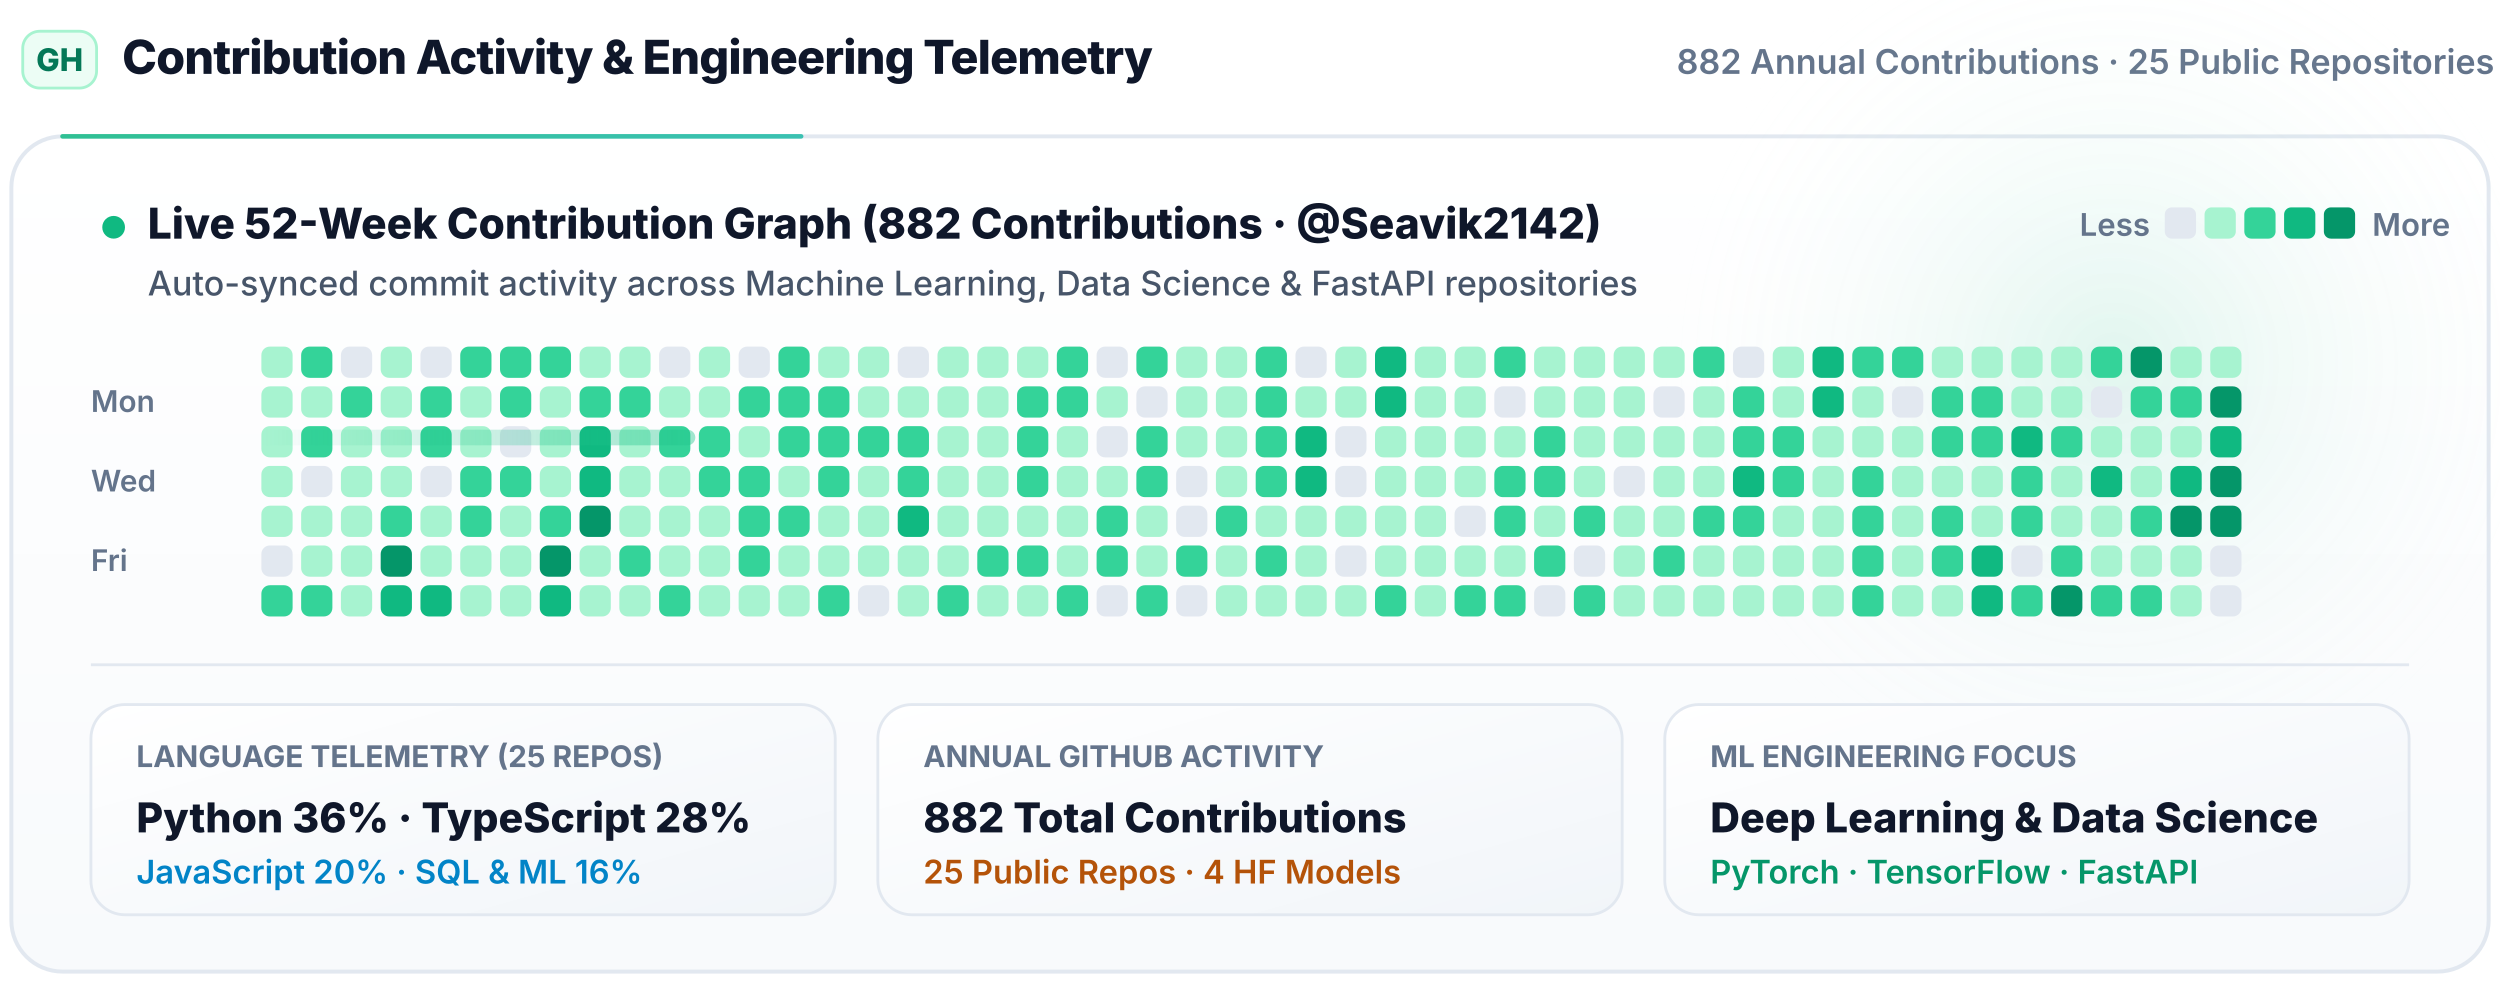
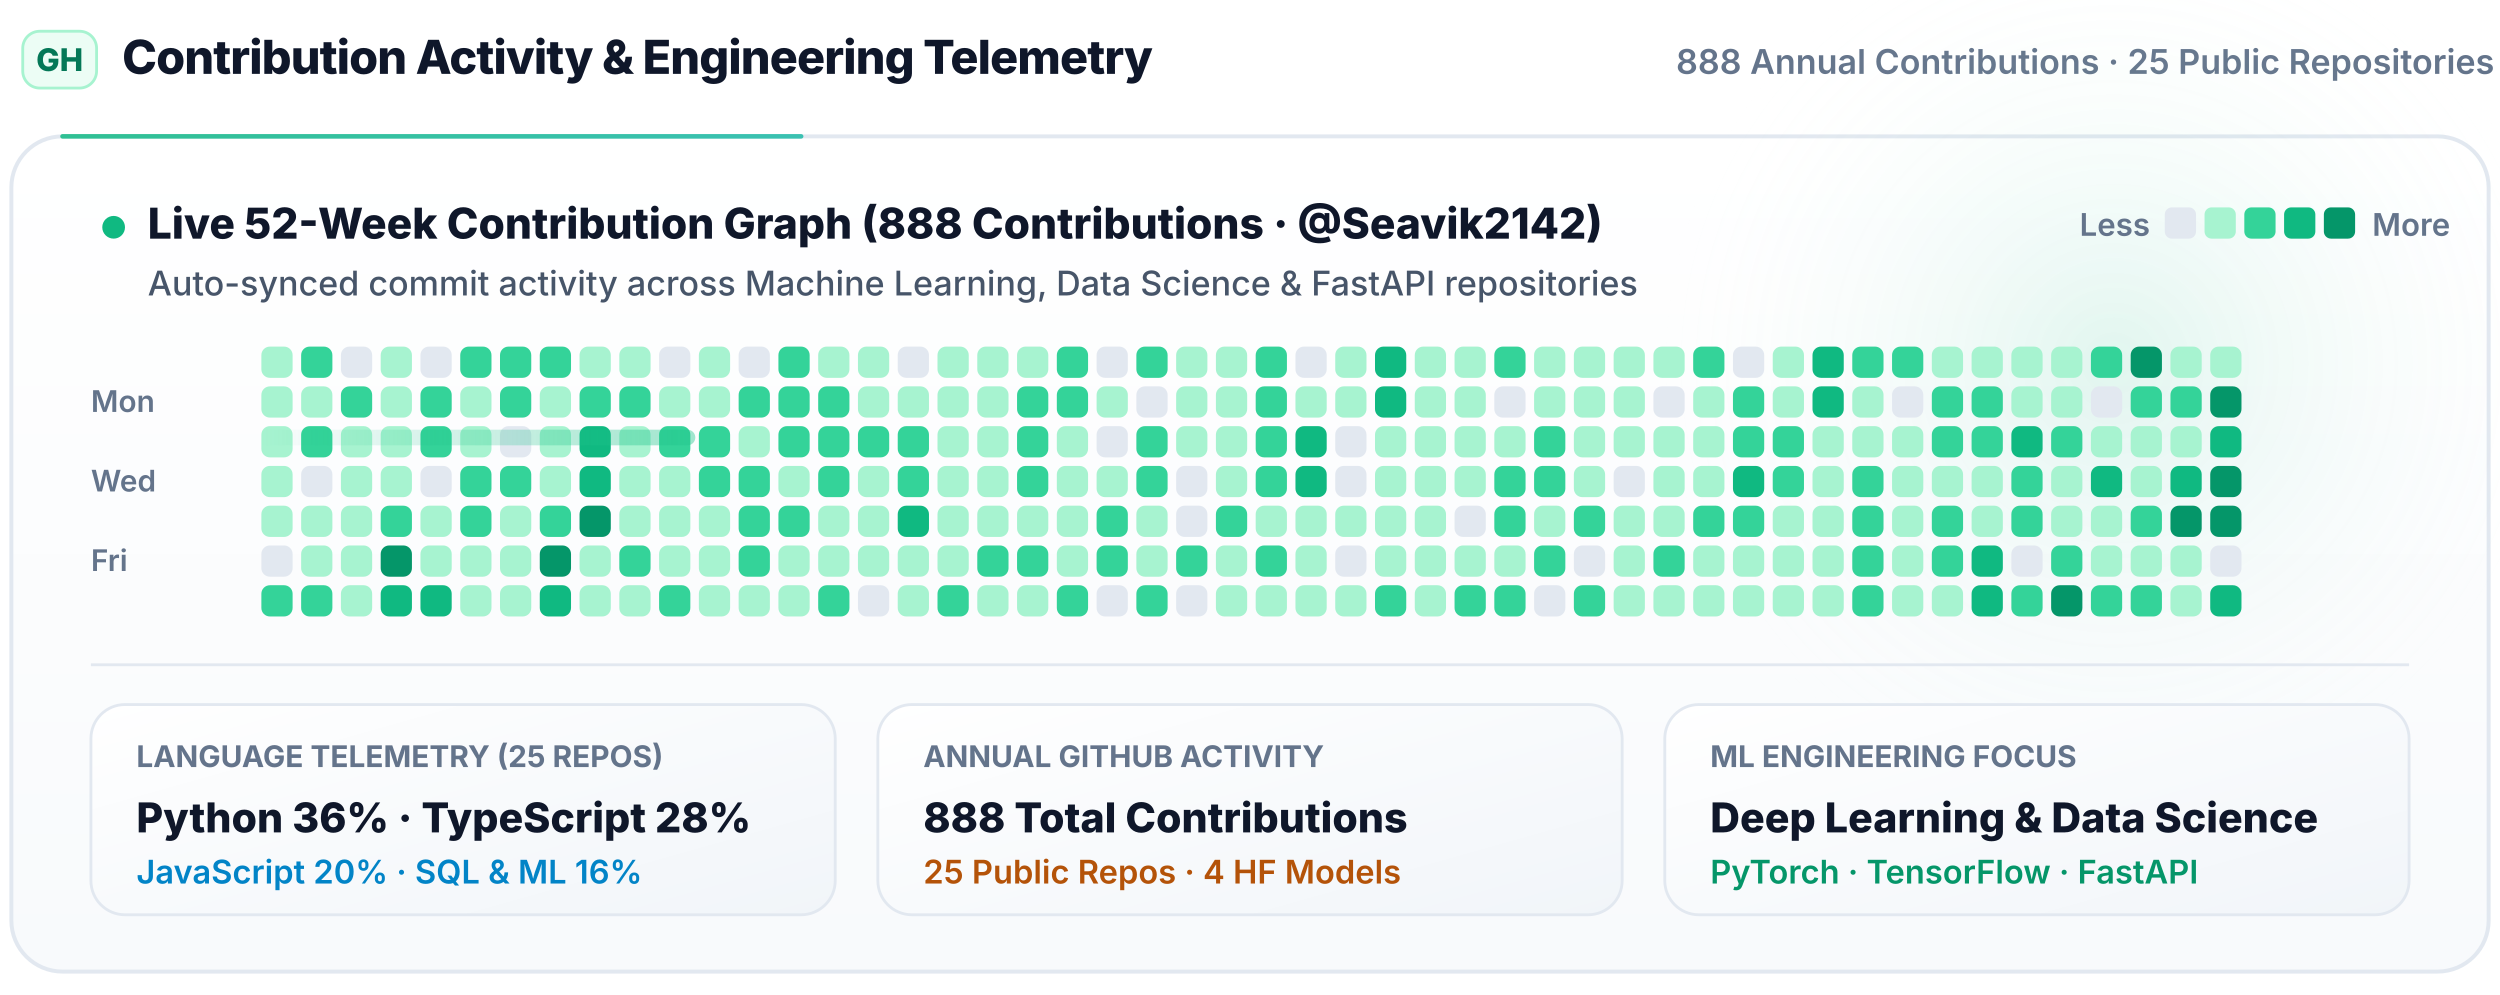
<svg xmlns="http://www.w3.org/2000/svg" viewBox="0 0 880 350" width="100%">
  <defs>
    <style>
      .sans { font-family: -apple-system, BlinkMacSystemFont, "Segoe UI", Inter, Roboto, Helvetica, Arial, sans-serif; }
    </style>
    <linearGradient id="bgCard" x1="0" y1="0" x2="0" y2="1">
      <stop offset="0%" stop-color="#FFFFFF" />
      <stop offset="100%" stop-color="#F8FAFC" />
    </linearGradient>
    <linearGradient id="subCard" x1="0" y1="0" x2="1" y2="1">
      <stop offset="0%" stop-color="#FFFFFF" />
      <stop offset="100%" stop-color="#F1F5F9" />
    </linearGradient>
    <radialGradient id="orbGlow" cx="50%" cy="50%" r="50%">
      <stop offset="0%" stop-color="#10B981" stop-opacity="0.12" />
      <stop offset="100%" stop-color="#FFFFFF" stop-opacity="0" />
    </radialGradient>
    <linearGradient id="beamAct" x1="0" y1="0" x2="1" y2="1">
      <stop offset="0%" stop-color="#10B981" />
      <stop offset="50%" stop-color="#38BDF8" />
      <stop offset="100%" stop-color="#818CF8" />
    </linearGradient>
    <linearGradient id="snakeGrad" x1="0" y1="0" x2="1" y2="0">
      <stop offset="0%" stop-color="#10B981" stop-opacity="0" />
      <stop offset="50%" stop-color="#34D399" stop-opacity="0.95" />
      <stop offset="100%" stop-color="#38BDF8" stop-opacity="1" />
    </linearGradient>
  </defs>
  <g transform="translate(8, 26)">
    <rect x="0" y="-15" width="26" height="20" rx="6" fill="#ECFDF5" stroke="#A7F3D0" stroke-width="1" />
    <text x="13" y="-1" text-anchor="middle" class="sans" font-size="11" font-weight="800" fill="#047857">GH</text>
    <text x="35" y="0" class="sans" font-size="16.5" font-weight="800" fill="#0F172A" letter-spacing="-0.3">Contribution Activity &amp; Engineering Telemetry</text>
-     <text x="870" y="0" text-anchor="end" class="sans" font-size="12" font-weight="600" fill="#64748B">882 Annual Contributions · 25 Public Repositories</text>
+     <text x="870" y="0" text-anchor="end" class="sans" font-size="12" font-weight="600" fill="#64748B">888 Annual Contributions · 25 Public Repositories</text>
  </g>
  <g transform="translate(4, 48)">
    <rect x="0" y="0" width="872" height="294" rx="18" fill="url(#bgCard)" stroke="#E2E8F0" stroke-width="1.4" />
    <circle cx="740" cy="80" r="160" fill="url(#orbGlow)">
      <animate attributeName="cx" values="740;620;740" dur="11s" repeatCount="indefinite" />
    </circle>
    <rect x="0" y="0" width="872" height="294" rx="18" fill="none" stroke="url(#beamAct)" stroke-width="1.6" stroke-dasharray="260 2080" stroke-linecap="round" opacity="0.85">
      <animate attributeName="stroke-dashoffset" from="2340" to="0" dur="12s" repeatCount="indefinite" />
    </rect>
    <g transform="translate(28, 22)">
      <circle cx="8" cy="10" r="4" fill="#10B981">
        <animate attributeName="opacity" values="1;0.35;1" dur="2s" repeatCount="indefinite" />
      </circle>
-       <text x="20" y="14" class="sans" font-size="15" font-weight="800" fill="#0F172A">Live 52-Week Contribution Graph (882 Contributions · @Seavik2142)</text>
+       <text x="20" y="14" class="sans" font-size="15" font-weight="800" fill="#0F172A">Live 52-Week Contribution Graph (888 Contributions · @Seavik2142)</text>
      <text x="20" y="34" class="sans" font-size="12" font-weight="500" fill="#475569">Auto-synced commit activity across Machine Learning, Data Science &amp; FastAPI repositories</text>
      <g transform="translate(700, 2)">
        <text x="0" y="11" class="sans" font-size="11" font-weight="600" fill="#64748B">Less</text>
        <rect x="30" y="1" width="11" height="11" rx="2.5" fill="#E2E8F0" />
        <rect x="44" y="1" width="11" height="11" rx="2.5" fill="#A7F3D0" />
        <rect x="58" y="1" width="11" height="11" rx="2.5" fill="#34D399" />
        <rect x="72" y="1" width="11" height="11" rx="2.5" fill="#10B981" />
        <rect x="86" y="1" width="11" height="11" rx="2.5" fill="#059669" />
        <text x="103" y="11" class="sans" font-size="11" font-weight="600" fill="#64748B">More</text>
      </g>
    </g>
    <g transform="translate(28, 74)">
      <text x="0" y="23" class="sans" font-size="10.5" font-weight="600" fill="#64748B">Mon</text>
      <text x="0" y="51" class="sans" font-size="10.5" font-weight="600" fill="#64748B">Wed</text>
      <text x="0" y="79" class="sans" font-size="10.5" font-weight="600" fill="#64748B">Fri</text>
    </g>
    <g transform="translate(88, 74)">
      <rect x="0" y="0" width="11" height="11" rx="3" fill="#A7F3D0" />
      <rect x="0" y="14" width="11" height="11" rx="3" fill="#A7F3D0" />
      <rect x="0" y="28" width="11" height="11" rx="3" fill="#A7F3D0" />
      <rect x="0" y="42" width="11" height="11" rx="3" fill="#A7F3D0" />
      <rect x="0" y="56" width="11" height="11" rx="3" fill="#A7F3D0" />
      <rect x="0" y="70" width="11" height="11" rx="3" fill="#E2E8F0" />
      <rect x="0" y="84" width="11" height="11" rx="3" fill="#34D399" />
      <rect x="14" y="0" width="11" height="11" rx="3" fill="#34D399" />
      <rect x="14" y="14" width="11" height="11" rx="3" fill="#A7F3D0" />
      <rect x="14" y="28" width="11" height="11" rx="3" fill="#34D399" />
      <rect x="14" y="42" width="11" height="11" rx="3" fill="#E2E8F0" />
      <rect x="14" y="56" width="11" height="11" rx="3" fill="#A7F3D0" />
      <rect x="14" y="70" width="11" height="11" rx="3" fill="#A7F3D0" />
      <rect x="14" y="84" width="11" height="11" rx="3" fill="#34D399" />
      <rect x="28" y="0" width="11" height="11" rx="3" fill="#E2E8F0" />
      <rect x="28" y="14" width="11" height="11" rx="3" fill="#34D399" />
      <rect x="28" y="28" width="11" height="11" rx="3" fill="#A7F3D0" />
      <rect x="28" y="42" width="11" height="11" rx="3" fill="#A7F3D0" />
      <rect x="28" y="56" width="11" height="11" rx="3" fill="#A7F3D0" />
      <rect x="28" y="70" width="11" height="11" rx="3" fill="#A7F3D0" />
      <rect x="28" y="84" width="11" height="11" rx="3" fill="#A7F3D0" />
      <rect x="42" y="0" width="11" height="11" rx="3" fill="#A7F3D0" />
      <rect x="42" y="14" width="11" height="11" rx="3" fill="#A7F3D0" />
      <rect x="42" y="28" width="11" height="11" rx="3" fill="#A7F3D0" />
      <rect x="42" y="42" width="11" height="11" rx="3" fill="#A7F3D0" />
      <rect x="42" y="56" width="11" height="11" rx="3" fill="#34D399" />
      <rect x="42" y="70" width="11" height="11" rx="3" fill="#059669" />
      <rect x="42" y="84" width="11" height="11" rx="3" fill="#10B981">
        <animate attributeName="opacity" values="1;0.45;1" dur="2.7s" repeatCount="indefinite" />
      </rect>
      <rect x="56" y="0" width="11" height="11" rx="3" fill="#E2E8F0" />
      <rect x="56" y="14" width="11" height="11" rx="3" fill="#34D399" />
      <rect x="56" y="28" width="11" height="11" rx="3" fill="#34D399" />
      <rect x="56" y="42" width="11" height="11" rx="3" fill="#E2E8F0" />
      <rect x="56" y="56" width="11" height="11" rx="3" fill="#A7F3D0" />
      <rect x="56" y="70" width="11" height="11" rx="3" fill="#A7F3D0" />
      <rect x="56" y="84" width="11" height="11" rx="3" fill="#10B981" />
      <rect x="70" y="0" width="11" height="11" rx="3" fill="#34D399" />
      <rect x="70" y="14" width="11" height="11" rx="3" fill="#A7F3D0" />
      <rect x="70" y="28" width="11" height="11" rx="3" fill="#A7F3D0" />
      <rect x="70" y="42" width="11" height="11" rx="3" fill="#34D399" />
      <rect x="70" y="56" width="11" height="11" rx="3" fill="#34D399" />
      <rect x="70" y="70" width="11" height="11" rx="3" fill="#A7F3D0" />
      <rect x="70" y="84" width="11" height="11" rx="3" fill="#A7F3D0" />
      <rect x="84" y="0" width="11" height="11" rx="3" fill="#34D399" />
      <rect x="84" y="14" width="11" height="11" rx="3" fill="#34D399" />
      <rect x="84" y="28" width="11" height="11" rx="3" fill="#E2E8F0" />
      <rect x="84" y="42" width="11" height="11" rx="3" fill="#34D399" />
      <rect x="84" y="56" width="11" height="11" rx="3" fill="#A7F3D0" />
      <rect x="84" y="70" width="11" height="11" rx="3" fill="#A7F3D0" />
      <rect x="84" y="84" width="11" height="11" rx="3" fill="#A7F3D0" />
      <rect x="98" y="0" width="11" height="11" rx="3" fill="#34D399" />
      <rect x="98" y="14" width="11" height="11" rx="3" fill="#A7F3D0" />
      <rect x="98" y="28" width="11" height="11" rx="3" fill="#A7F3D0" />
      <rect x="98" y="42" width="11" height="11" rx="3" fill="#A7F3D0" />
      <rect x="98" y="56" width="11" height="11" rx="3" fill="#34D399" />
      <rect x="98" y="70" width="11" height="11" rx="3" fill="#059669">
        <animate attributeName="opacity" values="1;0.45;1" dur="2.2s" repeatCount="indefinite" />
      </rect>
      <rect x="98" y="84" width="11" height="11" rx="3" fill="#10B981" />
      <rect x="112" y="0" width="11" height="11" rx="3" fill="#A7F3D0" />
      <rect x="112" y="14" width="11" height="11" rx="3" fill="#34D399" />
      <rect x="112" y="28" width="11" height="11" rx="3" fill="#10B981" />
      <rect x="112" y="42" width="11" height="11" rx="3" fill="#10B981" />
      <rect x="112" y="56" width="11" height="11" rx="3" fill="#059669">
        <animate attributeName="opacity" values="1;0.45;1" dur="2.2s" repeatCount="indefinite" />
      </rect>
      <rect x="112" y="70" width="11" height="11" rx="3" fill="#A7F3D0" />
      <rect x="112" y="84" width="11" height="11" rx="3" fill="#A7F3D0" />
      <rect x="126" y="0" width="11" height="11" rx="3" fill="#A7F3D0" />
      <rect x="126" y="14" width="11" height="11" rx="3" fill="#34D399" />
      <rect x="126" y="28" width="11" height="11" rx="3" fill="#A7F3D0" />
      <rect x="126" y="42" width="11" height="11" rx="3" fill="#A7F3D0" />
      <rect x="126" y="56" width="11" height="11" rx="3" fill="#A7F3D0" />
      <rect x="126" y="70" width="11" height="11" rx="3" fill="#34D399" />
      <rect x="126" y="84" width="11" height="11" rx="3" fill="#A7F3D0" />
      <rect x="140" y="0" width="11" height="11" rx="3" fill="#E2E8F0" />
      <rect x="140" y="14" width="11" height="11" rx="3" fill="#A7F3D0" />
      <rect x="140" y="28" width="11" height="11" rx="3" fill="#34D399" />
      <rect x="140" y="42" width="11" height="11" rx="3" fill="#A7F3D0" />
      <rect x="140" y="56" width="11" height="11" rx="3" fill="#A7F3D0" />
      <rect x="140" y="70" width="11" height="11" rx="3" fill="#A7F3D0" />
      <rect x="140" y="84" width="11" height="11" rx="3" fill="#34D399" />
      <rect x="154" y="0" width="11" height="11" rx="3" fill="#A7F3D0" />
      <rect x="154" y="14" width="11" height="11" rx="3" fill="#A7F3D0" />
      <rect x="154" y="28" width="11" height="11" rx="3" fill="#34D399" />
      <rect x="154" y="42" width="11" height="11" rx="3" fill="#34D399" />
      <rect x="154" y="56" width="11" height="11" rx="3" fill="#A7F3D0" />
      <rect x="154" y="70" width="11" height="11" rx="3" fill="#A7F3D0" />
      <rect x="154" y="84" width="11" height="11" rx="3" fill="#A7F3D0" />
      <rect x="168" y="0" width="11" height="11" rx="3" fill="#E2E8F0" />
      <rect x="168" y="14" width="11" height="11" rx="3" fill="#34D399" />
      <rect x="168" y="28" width="11" height="11" rx="3" fill="#A7F3D0" />
      <rect x="168" y="42" width="11" height="11" rx="3" fill="#34D399" />
      <rect x="168" y="56" width="11" height="11" rx="3" fill="#34D399" />
      <rect x="168" y="70" width="11" height="11" rx="3" fill="#34D399" />
      <rect x="168" y="84" width="11" height="11" rx="3" fill="#A7F3D0" />
      <rect x="182" y="0" width="11" height="11" rx="3" fill="#34D399" />
      <rect x="182" y="14" width="11" height="11" rx="3" fill="#34D399" />
      <rect x="182" y="28" width="11" height="11" rx="3" fill="#34D399" />
      <rect x="182" y="42" width="11" height="11" rx="3" fill="#A7F3D0" />
      <rect x="182" y="56" width="11" height="11" rx="3" fill="#34D399" />
      <rect x="182" y="70" width="11" height="11" rx="3" fill="#A7F3D0" />
      <rect x="182" y="84" width="11" height="11" rx="3" fill="#A7F3D0" />
      <rect x="196" y="0" width="11" height="11" rx="3" fill="#A7F3D0" />
      <rect x="196" y="14" width="11" height="11" rx="3" fill="#34D399" />
      <rect x="196" y="28" width="11" height="11" rx="3" fill="#34D399" />
      <rect x="196" y="42" width="11" height="11" rx="3" fill="#34D399" />
      <rect x="196" y="56" width="11" height="11" rx="3" fill="#A7F3D0" />
      <rect x="196" y="70" width="11" height="11" rx="3" fill="#A7F3D0" />
      <rect x="196" y="84" width="11" height="11" rx="3" fill="#34D399" />
      <rect x="210" y="0" width="11" height="11" rx="3" fill="#A7F3D0" />
      <rect x="210" y="14" width="11" height="11" rx="3" fill="#A7F3D0" />
      <rect x="210" y="28" width="11" height="11" rx="3" fill="#34D399" />
      <rect x="210" y="42" width="11" height="11" rx="3" fill="#A7F3D0" />
      <rect x="210" y="56" width="11" height="11" rx="3" fill="#A7F3D0" />
      <rect x="210" y="70" width="11" height="11" rx="3" fill="#A7F3D0" />
      <rect x="210" y="84" width="11" height="11" rx="3" fill="#E2E8F0" />
      <rect x="224" y="0" width="11" height="11" rx="3" fill="#E2E8F0" />
      <rect x="224" y="14" width="11" height="11" rx="3" fill="#A7F3D0" />
      <rect x="224" y="28" width="11" height="11" rx="3" fill="#34D399" />
      <rect x="224" y="42" width="11" height="11" rx="3" fill="#34D399" />
      <rect x="224" y="56" width="11" height="11" rx="3" fill="#10B981" />
      <rect x="224" y="70" width="11" height="11" rx="3" fill="#A7F3D0" />
      <rect x="224" y="84" width="11" height="11" rx="3" fill="#A7F3D0" />
      <rect x="238" y="0" width="11" height="11" rx="3" fill="#A7F3D0" />
      <rect x="238" y="14" width="11" height="11" rx="3" fill="#A7F3D0" />
      <rect x="238" y="28" width="11" height="11" rx="3" fill="#A7F3D0" />
      <rect x="238" y="42" width="11" height="11" rx="3" fill="#A7F3D0" />
      <rect x="238" y="56" width="11" height="11" rx="3" fill="#A7F3D0" />
      <rect x="238" y="70" width="11" height="11" rx="3" fill="#A7F3D0" />
      <rect x="238" y="84" width="11" height="11" rx="3" fill="#34D399" />
      <rect x="252" y="0" width="11" height="11" rx="3" fill="#A7F3D0" />
      <rect x="252" y="14" width="11" height="11" rx="3" fill="#A7F3D0" />
      <rect x="252" y="28" width="11" height="11" rx="3" fill="#A7F3D0" />
      <rect x="252" y="42" width="11" height="11" rx="3" fill="#A7F3D0" />
      <rect x="252" y="56" width="11" height="11" rx="3" fill="#A7F3D0" />
      <rect x="252" y="70" width="11" height="11" rx="3" fill="#34D399" />
      <rect x="252" y="84" width="11" height="11" rx="3" fill="#A7F3D0" />
      <rect x="266" y="0" width="11" height="11" rx="3" fill="#A7F3D0" />
      <rect x="266" y="14" width="11" height="11" rx="3" fill="#34D399" />
      <rect x="266" y="28" width="11" height="11" rx="3" fill="#34D399" />
      <rect x="266" y="42" width="11" height="11" rx="3" fill="#34D399" />
      <rect x="266" y="56" width="11" height="11" rx="3" fill="#A7F3D0" />
      <rect x="266" y="70" width="11" height="11" rx="3" fill="#34D399" />
      <rect x="266" y="84" width="11" height="11" rx="3" fill="#A7F3D0" />
      <rect x="280" y="0" width="11" height="11" rx="3" fill="#34D399" />
      <rect x="280" y="14" width="11" height="11" rx="3" fill="#34D399" />
      <rect x="280" y="28" width="11" height="11" rx="3" fill="#A7F3D0" />
      <rect x="280" y="42" width="11" height="11" rx="3" fill="#A7F3D0" />
      <rect x="280" y="56" width="11" height="11" rx="3" fill="#A7F3D0" />
      <rect x="280" y="70" width="11" height="11" rx="3" fill="#A7F3D0" />
      <rect x="280" y="84" width="11" height="11" rx="3" fill="#34D399" />
      <rect x="294" y="0" width="11" height="11" rx="3" fill="#E2E8F0" />
      <rect x="294" y="14" width="11" height="11" rx="3" fill="#A7F3D0" />
      <rect x="294" y="28" width="11" height="11" rx="3" fill="#E2E8F0" />
      <rect x="294" y="42" width="11" height="11" rx="3" fill="#A7F3D0" />
      <rect x="294" y="56" width="11" height="11" rx="3" fill="#34D399" />
      <rect x="294" y="70" width="11" height="11" rx="3" fill="#34D399" />
      <rect x="294" y="84" width="11" height="11" rx="3" fill="#E2E8F0" />
      <rect x="308" y="0" width="11" height="11" rx="3" fill="#34D399" />
      <rect x="308" y="14" width="11" height="11" rx="3" fill="#E2E8F0" />
      <rect x="308" y="28" width="11" height="11" rx="3" fill="#34D399" />
      <rect x="308" y="42" width="11" height="11" rx="3" fill="#34D399" />
      <rect x="308" y="56" width="11" height="11" rx="3" fill="#A7F3D0" />
      <rect x="308" y="70" width="11" height="11" rx="3" fill="#A7F3D0" />
      <rect x="308" y="84" width="11" height="11" rx="3" fill="#34D399" />
      <rect x="322" y="0" width="11" height="11" rx="3" fill="#A7F3D0" />
      <rect x="322" y="14" width="11" height="11" rx="3" fill="#A7F3D0" />
      <rect x="322" y="28" width="11" height="11" rx="3" fill="#A7F3D0" />
      <rect x="322" y="42" width="11" height="11" rx="3" fill="#E2E8F0" />
      <rect x="322" y="56" width="11" height="11" rx="3" fill="#E2E8F0" />
      <rect x="322" y="70" width="11" height="11" rx="3" fill="#34D399" />
      <rect x="322" y="84" width="11" height="11" rx="3" fill="#E2E8F0" />
      <rect x="336" y="0" width="11" height="11" rx="3" fill="#A7F3D0" />
      <rect x="336" y="14" width="11" height="11" rx="3" fill="#A7F3D0" />
      <rect x="336" y="28" width="11" height="11" rx="3" fill="#A7F3D0" />
      <rect x="336" y="42" width="11" height="11" rx="3" fill="#A7F3D0" />
      <rect x="336" y="56" width="11" height="11" rx="3" fill="#34D399" />
      <rect x="336" y="70" width="11" height="11" rx="3" fill="#A7F3D0" />
      <rect x="336" y="84" width="11" height="11" rx="3" fill="#A7F3D0" />
      <rect x="350" y="0" width="11" height="11" rx="3" fill="#34D399" />
      <rect x="350" y="14" width="11" height="11" rx="3" fill="#34D399" />
      <rect x="350" y="28" width="11" height="11" rx="3" fill="#34D399" />
      <rect x="350" y="42" width="11" height="11" rx="3" fill="#34D399" />
      <rect x="350" y="56" width="11" height="11" rx="3" fill="#A7F3D0" />
      <rect x="350" y="70" width="11" height="11" rx="3" fill="#34D399" />
      <rect x="350" y="84" width="11" height="11" rx="3" fill="#A7F3D0" />
      <rect x="364" y="0" width="11" height="11" rx="3" fill="#E2E8F0" />
      <rect x="364" y="14" width="11" height="11" rx="3" fill="#A7F3D0" />
      <rect x="364" y="28" width="11" height="11" rx="3" fill="#10B981" />
      <rect x="364" y="42" width="11" height="11" rx="3" fill="#10B981" />
      <rect x="364" y="56" width="11" height="11" rx="3" fill="#A7F3D0" />
      <rect x="364" y="70" width="11" height="11" rx="3" fill="#A7F3D0" />
      <rect x="364" y="84" width="11" height="11" rx="3" fill="#A7F3D0" />
      <rect x="378" y="0" width="11" height="11" rx="3" fill="#A7F3D0" />
      <rect x="378" y="14" width="11" height="11" rx="3" fill="#A7F3D0" />
      <rect x="378" y="28" width="11" height="11" rx="3" fill="#E2E8F0" />
      <rect x="378" y="42" width="11" height="11" rx="3" fill="#E2E8F0" />
      <rect x="378" y="56" width="11" height="11" rx="3" fill="#A7F3D0" />
      <rect x="378" y="70" width="11" height="11" rx="3" fill="#E2E8F0" />
      <rect x="378" y="84" width="11" height="11" rx="3" fill="#A7F3D0" />
      <rect x="392" y="0" width="11" height="11" rx="3" fill="#10B981" />
      <rect x="392" y="14" width="11" height="11" rx="3" fill="#10B981" />
      <rect x="392" y="28" width="11" height="11" rx="3" fill="#A7F3D0" />
      <rect x="392" y="42" width="11" height="11" rx="3" fill="#A7F3D0" />
      <rect x="392" y="56" width="11" height="11" rx="3" fill="#A7F3D0" />
      <rect x="392" y="70" width="11" height="11" rx="3" fill="#A7F3D0" />
      <rect x="392" y="84" width="11" height="11" rx="3" fill="#34D399" />
      <rect x="406" y="0" width="11" height="11" rx="3" fill="#A7F3D0" />
      <rect x="406" y="14" width="11" height="11" rx="3" fill="#A7F3D0" />
      <rect x="406" y="28" width="11" height="11" rx="3" fill="#A7F3D0" />
      <rect x="406" y="42" width="11" height="11" rx="3" fill="#A7F3D0" />
      <rect x="406" y="56" width="11" height="11" rx="3" fill="#A7F3D0" />
      <rect x="406" y="70" width="11" height="11" rx="3" fill="#A7F3D0" />
      <rect x="406" y="84" width="11" height="11" rx="3" fill="#A7F3D0" />
      <rect x="420" y="0" width="11" height="11" rx="3" fill="#A7F3D0" />
      <rect x="420" y="14" width="11" height="11" rx="3" fill="#A7F3D0" />
      <rect x="420" y="28" width="11" height="11" rx="3" fill="#A7F3D0" />
      <rect x="420" y="42" width="11" height="11" rx="3" fill="#A7F3D0" />
      <rect x="420" y="56" width="11" height="11" rx="3" fill="#E2E8F0" />
      <rect x="420" y="70" width="11" height="11" rx="3" fill="#A7F3D0" />
      <rect x="420" y="84" width="11" height="11" rx="3" fill="#34D399" />
      <rect x="434" y="0" width="11" height="11" rx="3" fill="#34D399" />
      <rect x="434" y="14" width="11" height="11" rx="3" fill="#E2E8F0" />
      <rect x="434" y="28" width="11" height="11" rx="3" fill="#A7F3D0" />
      <rect x="434" y="42" width="11" height="11" rx="3" fill="#34D399" />
      <rect x="434" y="56" width="11" height="11" rx="3" fill="#34D399" />
      <rect x="434" y="70" width="11" height="11" rx="3" fill="#A7F3D0" />
      <rect x="434" y="84" width="11" height="11" rx="3" fill="#34D399" />
      <rect x="448" y="0" width="11" height="11" rx="3" fill="#A7F3D0" />
      <rect x="448" y="14" width="11" height="11" rx="3" fill="#A7F3D0" />
      <rect x="448" y="28" width="11" height="11" rx="3" fill="#34D399" />
      <rect x="448" y="42" width="11" height="11" rx="3" fill="#34D399" />
      <rect x="448" y="56" width="11" height="11" rx="3" fill="#A7F3D0" />
      <rect x="448" y="70" width="11" height="11" rx="3" fill="#34D399" />
      <rect x="448" y="84" width="11" height="11" rx="3" fill="#E2E8F0" />
      <rect x="462" y="0" width="11" height="11" rx="3" fill="#A7F3D0" />
      <rect x="462" y="14" width="11" height="11" rx="3" fill="#A7F3D0" />
      <rect x="462" y="28" width="11" height="11" rx="3" fill="#A7F3D0" />
      <rect x="462" y="42" width="11" height="11" rx="3" fill="#A7F3D0" />
      <rect x="462" y="56" width="11" height="11" rx="3" fill="#34D399" />
      <rect x="462" y="70" width="11" height="11" rx="3" fill="#E2E8F0" />
      <rect x="462" y="84" width="11" height="11" rx="3" fill="#34D399" />
      <rect x="476" y="0" width="11" height="11" rx="3" fill="#A7F3D0" />
      <rect x="476" y="14" width="11" height="11" rx="3" fill="#A7F3D0" />
      <rect x="476" y="28" width="11" height="11" rx="3" fill="#A7F3D0" />
      <rect x="476" y="42" width="11" height="11" rx="3" fill="#E2E8F0" />
      <rect x="476" y="56" width="11" height="11" rx="3" fill="#A7F3D0" />
      <rect x="476" y="70" width="11" height="11" rx="3" fill="#A7F3D0" />
      <rect x="476" y="84" width="11" height="11" rx="3" fill="#A7F3D0" />
      <rect x="490" y="0" width="11" height="11" rx="3" fill="#A7F3D0" />
      <rect x="490" y="14" width="11" height="11" rx="3" fill="#E2E8F0" />
      <rect x="490" y="28" width="11" height="11" rx="3" fill="#A7F3D0" />
      <rect x="490" y="42" width="11" height="11" rx="3" fill="#A7F3D0" />
      <rect x="490" y="56" width="11" height="11" rx="3" fill="#A7F3D0" />
      <rect x="490" y="70" width="11" height="11" rx="3" fill="#34D399" />
      <rect x="490" y="84" width="11" height="11" rx="3" fill="#A7F3D0" />
      <rect x="504" y="0" width="11" height="11" rx="3" fill="#34D399" />
      <rect x="504" y="14" width="11" height="11" rx="3" fill="#A7F3D0" />
      <rect x="504" y="28" width="11" height="11" rx="3" fill="#A7F3D0" />
      <rect x="504" y="42" width="11" height="11" rx="3" fill="#A7F3D0" />
      <rect x="504" y="56" width="11" height="11" rx="3" fill="#34D399" />
      <rect x="504" y="70" width="11" height="11" rx="3" fill="#A7F3D0" />
      <rect x="504" y="84" width="11" height="11" rx="3" fill="#A7F3D0" />
      <rect x="518" y="0" width="11" height="11" rx="3" fill="#E2E8F0" />
      <rect x="518" y="14" width="11" height="11" rx="3" fill="#34D399" />
      <rect x="518" y="28" width="11" height="11" rx="3" fill="#34D399" />
      <rect x="518" y="42" width="11" height="11" rx="3" fill="#10B981" />
      <rect x="518" y="56" width="11" height="11" rx="3" fill="#34D399" />
      <rect x="518" y="70" width="11" height="11" rx="3" fill="#A7F3D0" />
      <rect x="518" y="84" width="11" height="11" rx="3" fill="#A7F3D0" />
      <rect x="532" y="0" width="11" height="11" rx="3" fill="#A7F3D0" />
      <rect x="532" y="14" width="11" height="11" rx="3" fill="#A7F3D0" />
      <rect x="532" y="28" width="11" height="11" rx="3" fill="#34D399" />
      <rect x="532" y="42" width="11" height="11" rx="3" fill="#34D399" />
      <rect x="532" y="56" width="11" height="11" rx="3" fill="#A7F3D0" />
      <rect x="532" y="70" width="11" height="11" rx="3" fill="#A7F3D0" />
      <rect x="532" y="84" width="11" height="11" rx="3" fill="#A7F3D0" />
      <rect x="546" y="0" width="11" height="11" rx="3" fill="#10B981">
        <animate attributeName="opacity" values="1;0.45;1" dur="3.7s" repeatCount="indefinite" />
      </rect>
      <rect x="546" y="14" width="11" height="11" rx="3" fill="#10B981" />
      <rect x="546" y="28" width="11" height="11" rx="3" fill="#A7F3D0" />
      <rect x="546" y="42" width="11" height="11" rx="3" fill="#A7F3D0" />
      <rect x="546" y="56" width="11" height="11" rx="3" fill="#A7F3D0" />
      <rect x="546" y="70" width="11" height="11" rx="3" fill="#A7F3D0" />
      <rect x="546" y="84" width="11" height="11" rx="3" fill="#A7F3D0" />
      <rect x="560" y="0" width="11" height="11" rx="3" fill="#34D399" />
      <rect x="560" y="14" width="11" height="11" rx="3" fill="#A7F3D0" />
      <rect x="560" y="28" width="11" height="11" rx="3" fill="#A7F3D0" />
      <rect x="560" y="42" width="11" height="11" rx="3" fill="#34D399" />
      <rect x="560" y="56" width="11" height="11" rx="3" fill="#34D399" />
      <rect x="560" y="70" width="11" height="11" rx="3" fill="#34D399" />
      <rect x="560" y="84" width="11" height="11" rx="3" fill="#34D399" />
      <rect x="574" y="0" width="11" height="11" rx="3" fill="#34D399" />
      <rect x="574" y="14" width="11" height="11" rx="3" fill="#E2E8F0" />
      <rect x="574" y="28" width="11" height="11" rx="3" fill="#A7F3D0" />
      <rect x="574" y="42" width="11" height="11" rx="3" fill="#A7F3D0" />
      <rect x="574" y="56" width="11" height="11" rx="3" fill="#A7F3D0" />
      <rect x="574" y="70" width="11" height="11" rx="3" fill="#A7F3D0" />
      <rect x="574" y="84" width="11" height="11" rx="3" fill="#A7F3D0" />
      <rect x="588" y="0" width="11" height="11" rx="3" fill="#A7F3D0" />
      <rect x="588" y="14" width="11" height="11" rx="3" fill="#34D399" />
      <rect x="588" y="28" width="11" height="11" rx="3" fill="#34D399" />
      <rect x="588" y="42" width="11" height="11" rx="3" fill="#A7F3D0" />
      <rect x="588" y="56" width="11" height="11" rx="3" fill="#34D399" />
      <rect x="588" y="70" width="11" height="11" rx="3" fill="#34D399" />
      <rect x="588" y="84" width="11" height="11" rx="3" fill="#A7F3D0" />
      <rect x="602" y="0" width="11" height="11" rx="3" fill="#A7F3D0" />
      <rect x="602" y="14" width="11" height="11" rx="3" fill="#34D399" />
      <rect x="602" y="28" width="11" height="11" rx="3" fill="#34D399" />
      <rect x="602" y="42" width="11" height="11" rx="3" fill="#A7F3D0" />
      <rect x="602" y="56" width="11" height="11" rx="3" fill="#A7F3D0" />
      <rect x="602" y="70" width="11" height="11" rx="3" fill="#10B981">
        <animate attributeName="opacity" values="1;0.45;1" dur="2.2s" repeatCount="indefinite" />
      </rect>
      <rect x="602" y="84" width="11" height="11" rx="3" fill="#10B981" />
      <rect x="616" y="0" width="11" height="11" rx="3" fill="#A7F3D0" />
      <rect x="616" y="14" width="11" height="11" rx="3" fill="#A7F3D0" />
      <rect x="616" y="28" width="11" height="11" rx="3" fill="#10B981" />
      <rect x="616" y="42" width="11" height="11" rx="3" fill="#34D399" />
      <rect x="616" y="56" width="11" height="11" rx="3" fill="#34D399" />
      <rect x="616" y="70" width="11" height="11" rx="3" fill="#E2E8F0" />
      <rect x="616" y="84" width="11" height="11" rx="3" fill="#34D399" />
      <rect x="630" y="0" width="11" height="11" rx="3" fill="#A7F3D0" />
      <rect x="630" y="14" width="11" height="11" rx="3" fill="#A7F3D0" />
      <rect x="630" y="28" width="11" height="11" rx="3" fill="#34D399" />
      <rect x="630" y="42" width="11" height="11" rx="3" fill="#A7F3D0" />
      <rect x="630" y="56" width="11" height="11" rx="3" fill="#A7F3D0" />
      <rect x="630" y="70" width="11" height="11" rx="3" fill="#34D399" />
      <rect x="630" y="84" width="11" height="11" rx="3" fill="#059669">
        <animate attributeName="opacity" values="1;0.45;1" dur="3.7s" repeatCount="indefinite" />
      </rect>
      <rect x="644" y="0" width="11" height="11" rx="3" fill="#34D399" />
      <rect x="644" y="14" width="11" height="11" rx="3" fill="#E2E8F0" />
      <rect x="644" y="28" width="11" height="11" rx="3" fill="#A7F3D0" />
      <rect x="644" y="42" width="11" height="11" rx="3" fill="#10B981" />
      <rect x="644" y="56" width="11" height="11" rx="3" fill="#A7F3D0" />
      <rect x="644" y="70" width="11" height="11" rx="3" fill="#A7F3D0" />
      <rect x="644" y="84" width="11" height="11" rx="3" fill="#34D399" />
      <rect x="658" y="0" width="11" height="11" rx="3" fill="#059669" />
      <rect x="658" y="14" width="11" height="11" rx="3" fill="#34D399" />
      <rect x="658" y="28" width="11" height="11" rx="3" fill="#A7F3D0" />
      <rect x="658" y="42" width="11" height="11" rx="3" fill="#A7F3D0" />
      <rect x="658" y="56" width="11" height="11" rx="3" fill="#34D399" />
      <rect x="658" y="70" width="11" height="11" rx="3" fill="#A7F3D0" />
      <rect x="658" y="84" width="11" height="11" rx="3" fill="#34D399" />
      <rect x="672" y="0" width="11" height="11" rx="3" fill="#A7F3D0" />
      <rect x="672" y="14" width="11" height="11" rx="3" fill="#34D399" />
      <rect x="672" y="28" width="11" height="11" rx="3" fill="#A7F3D0" />
      <rect x="672" y="42" width="11" height="11" rx="3" fill="#10B981">
        <animate attributeName="opacity" values="1;0.45;1" dur="3.7s" repeatCount="indefinite" />
      </rect>
      <rect x="672" y="56" width="11" height="11" rx="3" fill="#059669" />
      <rect x="672" y="70" width="11" height="11" rx="3" fill="#A7F3D0" />
      <rect x="672" y="84" width="11" height="11" rx="3" fill="#A7F3D0" />
      <rect x="686" y="0" width="11" height="11" rx="3" fill="#A7F3D0" />
      <rect x="686" y="14" width="11" height="11" rx="3" fill="#059669" />
      <rect x="686" y="28" width="11" height="11" rx="3" fill="#10B981">
        <animate attributeName="opacity" values="1;0.45;1" dur="3.7s" repeatCount="indefinite" />
      </rect>
      <rect x="686" y="42" width="11" height="11" rx="3" fill="#059669" />
      <rect x="686" y="56" width="11" height="11" rx="3" fill="#059669" />
      <rect x="686" y="70" width="11" height="11" rx="3" fill="#E2E8F0" />
-       <rect x="686" y="84" width="11" height="11" rx="3" fill="#E2E8F0" />
+       <rect x="686" y="84" width="11" height="11" rx="3" fill="#10B981" />
      <path d="M 0 32 L 153 32 L 153 74 L 334 74 L 334 18 L 515 18 L 515 60 L 693 60 L 693 32" fill="none" stroke="url(#snakeGrad)" stroke-width="5.5" stroke-linecap="round" stroke-linejoin="round" stroke-dasharray="150 1350">
        <animate attributeName="stroke-dashoffset" from="1500" to="0" dur="8s" repeatCount="indefinite" />
      </path>
    </g>
    <line x1="28" y1="186" x2="844" y2="186" stroke="#E2E8F0" stroke-width="1" />
    <g transform="translate(28, 200)">
      <rect x="0" y="0" width="262" height="74" rx="12" fill="url(#subCard)" stroke="#E2E8F0" stroke-width="1" />
      <text x="16" y="22" class="sans" font-size="10.5" font-weight="700" fill="#64748B">LANGUAGE TELEMETRY (25 REPOS)</text>
      <text x="16" y="45" class="sans" font-size="14.5" font-weight="800" fill="#0F172A">Python 36% · TypeScript 28%</text>
      <text x="16" y="63" class="sans" font-size="11.5" font-weight="600" fill="#0284C7">JavaScript 20% · SQL &amp; ML 16%</text>
      <rect x="277" y="0" width="262" height="74" rx="12" fill="url(#subCard)" stroke="#E2E8F0" stroke-width="1" />
      <text x="293" y="22" class="sans" font-size="10.5" font-weight="700" fill="#64748B">ANNUAL GITHUB ACTIVITY</text>
-       <text x="293" y="45" class="sans" font-size="14.5" font-weight="800" fill="#0F172A">882 Total Contributions</text>
+       <text x="293" y="45" class="sans" font-size="14.5" font-weight="800" fill="#0F172A">888 Total Contributions</text>
      <text x="293" y="63" class="sans" font-size="11.5" font-weight="600" fill="#B45309">25 Public Repos · 4 HF Models</text>
      <rect x="554" y="0" width="262" height="74" rx="12" fill="url(#subCard)" stroke="#E2E8F0" stroke-width="1" />
      <text x="570" y="22" class="sans" font-size="10.5" font-weight="700" fill="#64748B">ML ENGINEERING FOCUS</text>
      <text x="570" y="45" class="sans" font-size="14.5" font-weight="800" fill="#0F172A">Deep Learning &amp; Data Science</text>
      <text x="570" y="63" class="sans" font-size="11.5" font-weight="600" fill="#059669">PyTorch · TensorFlow · FastAPI</text>
    </g>
  </g>
</svg>
